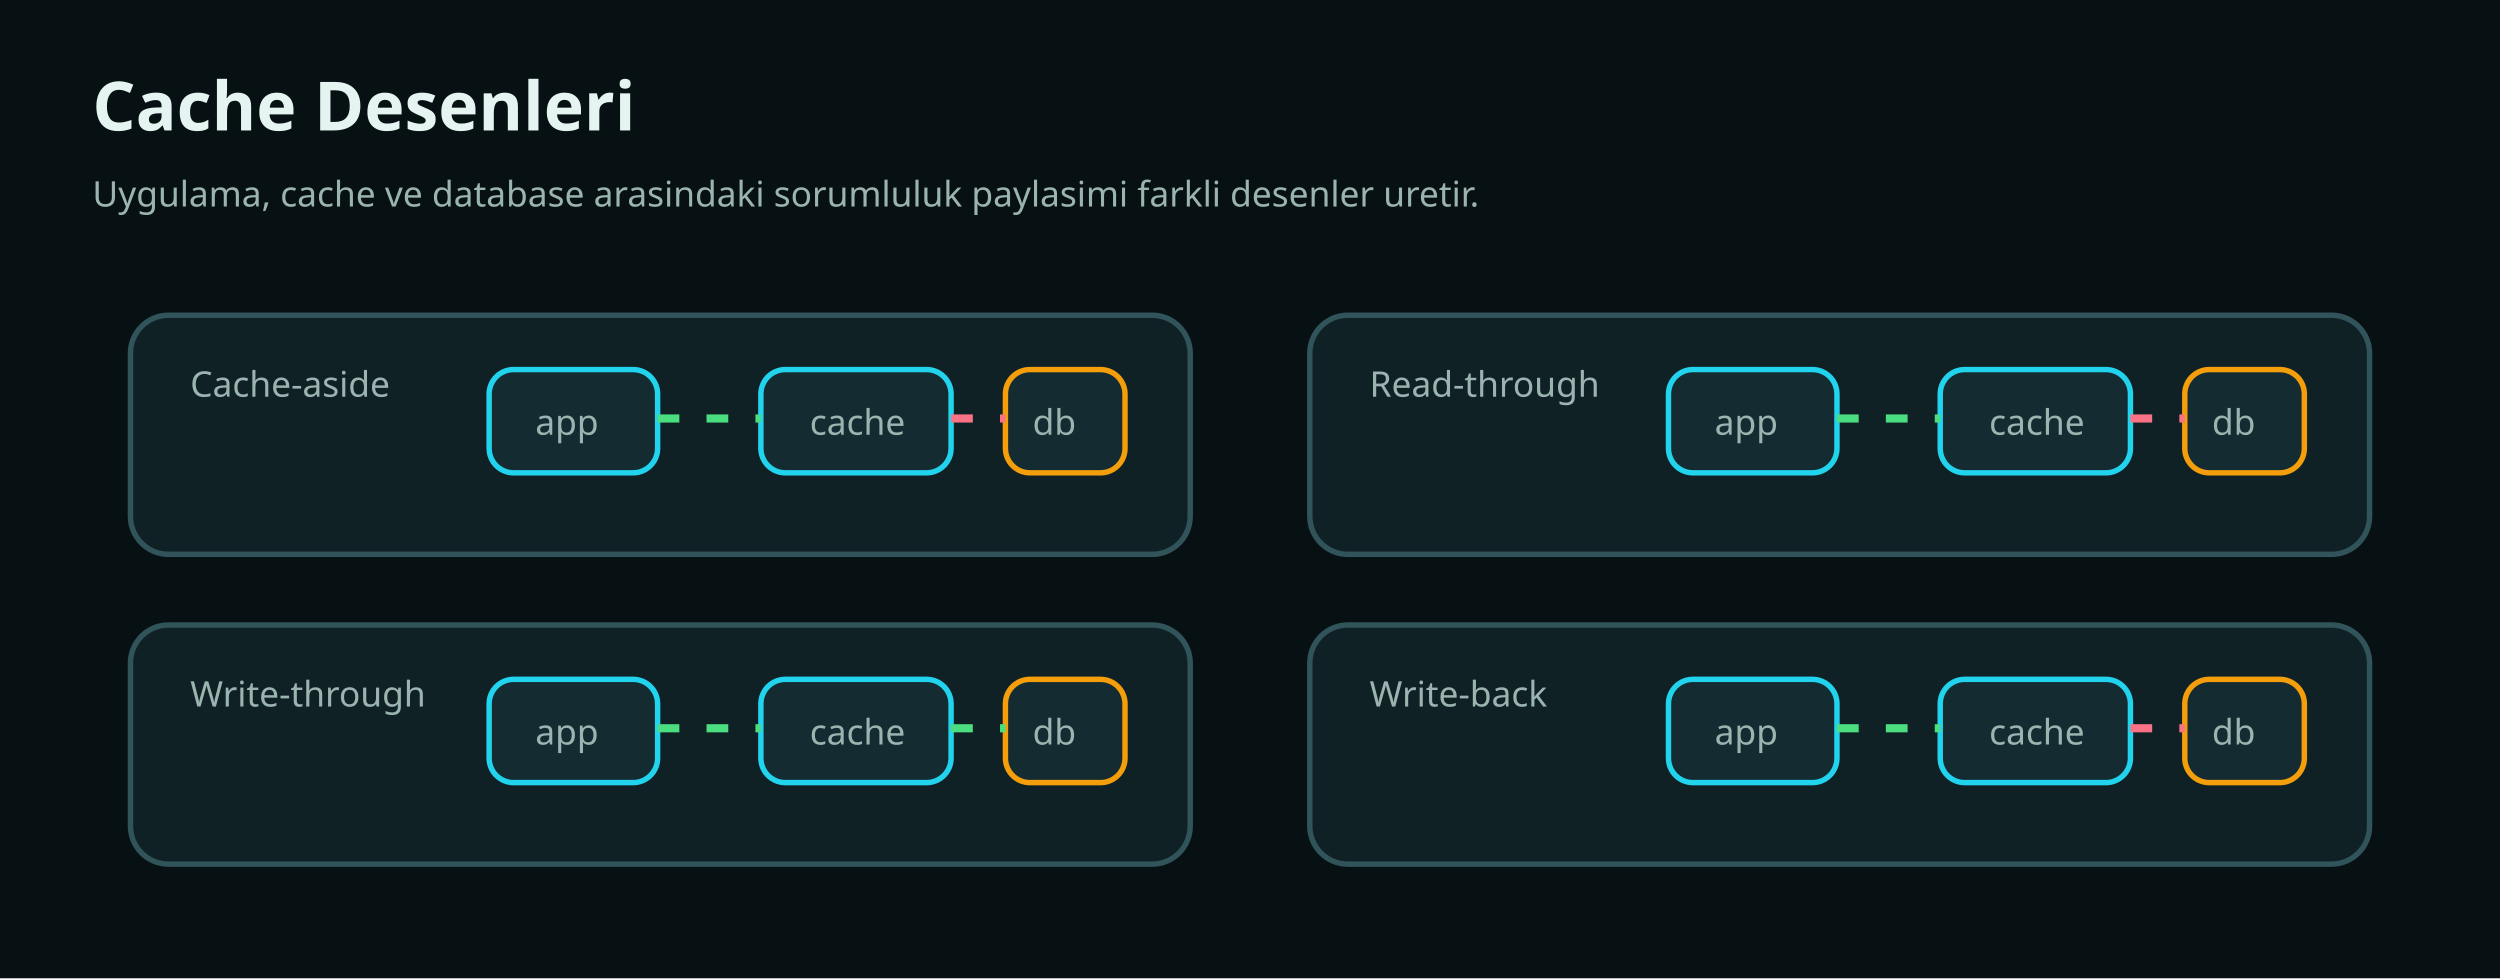
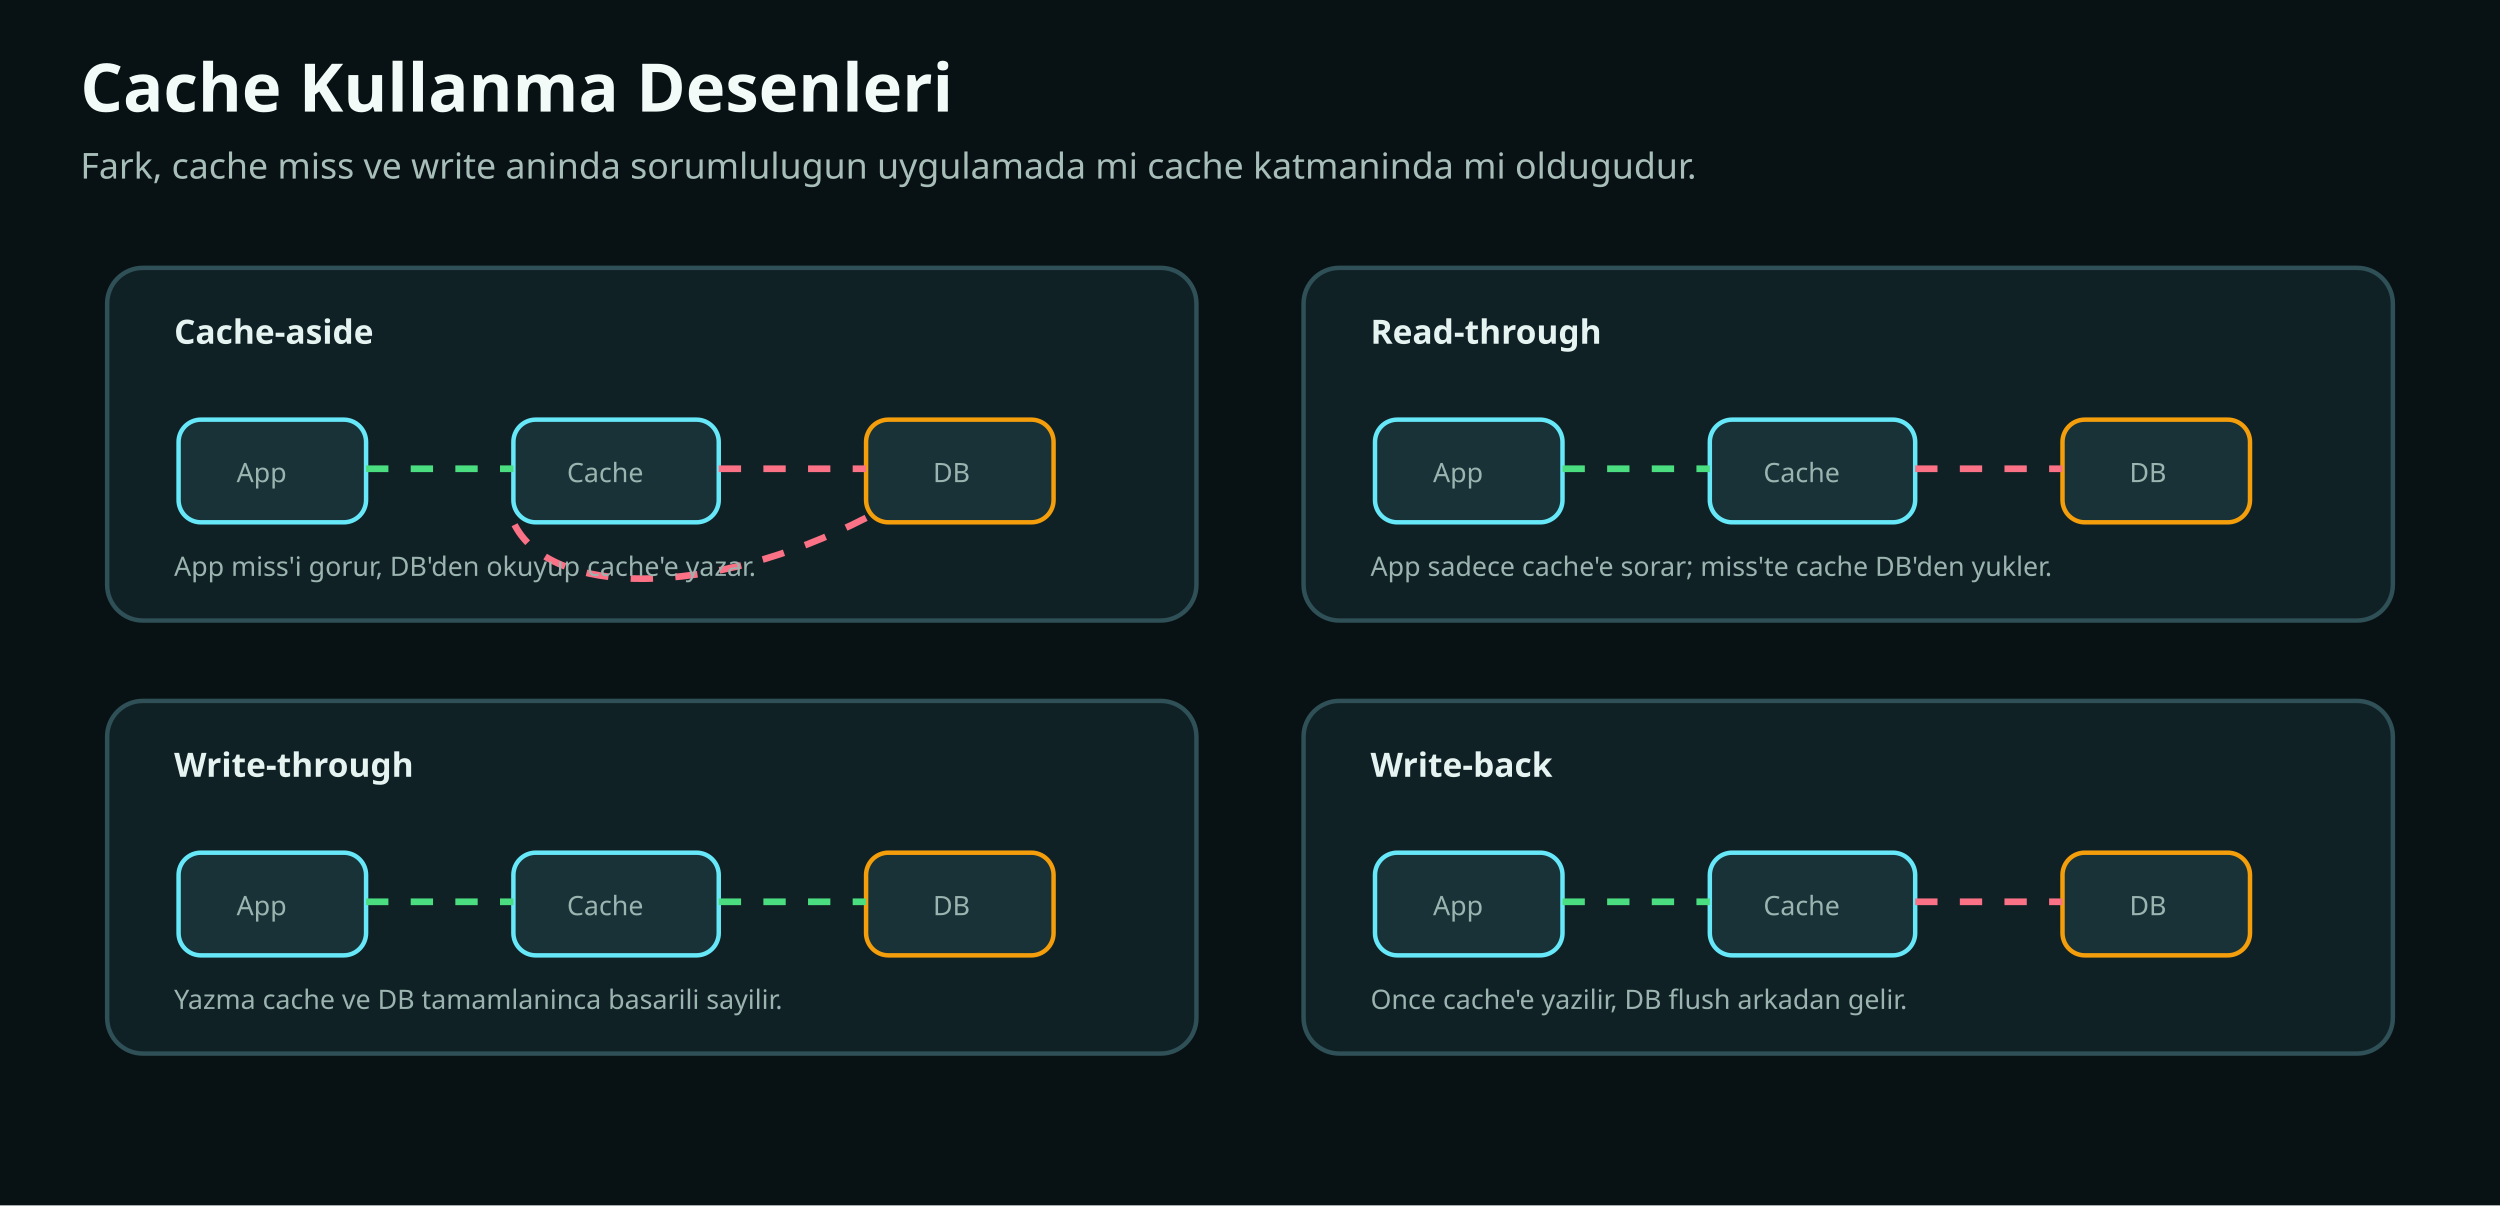
- <svg xmlns="http://www.w3.org/2000/svg" width="920" height="360" viewBox="0 0 920 360" role="img" aria-labelledby="title desc">
+ <svg xmlns="http://www.w3.org/2000/svg" width="1120" height="540" viewBox="0 0 1120 540" role="img" aria-labelledby="title desc">
  <style>
-     .bg{fill:#071013}.t{fill:#e6f4f1;font:700 25px system-ui}.s{fill:#9bb4b0;font:500 13px system-ui}.p{fill:#102126;stroke:#31535a;stroke-width:2;rx:14}.n{fill:#142b31;stroke:#22d3ee;stroke-width:2;rx:9}.db{stroke:#f59e0b}.line{fill:none;stroke:#4ade80;stroke-width:3;stroke-dasharray:8 10;animation:dash 1s linear infinite}.late{stroke:#fb7185;animation-delay:.4s}@keyframes dash{to{stroke-dashoffset:-18}}
+     .bg{fill:#081113}.title{fill:#f2fbf8;font:700 30px system-ui}.sub{fill:#a8beb9;font:500 16px system-ui}.p{fill:#102126;stroke:#2e5056;stroke-width:2;rx:16}.n{fill:#183238;stroke:#67e8f9;stroke-width:2;rx:10}.db{stroke:#f59e0b}.txt{fill:#e6f4f1;font:700 15px system-ui}.muted{fill:#9bb4b0;font:500 12px system-ui}.flow{fill:none;stroke:#4ade80;stroke-width:3;stroke-dasharray:10 10;animation:dash 1.1s linear infinite}.late{stroke:#fb7185;animation-delay:.35s}.note{fill:#142b31;stroke:#3b6a72;stroke-width:1.5;rx:8}@keyframes dash{to{stroke-dashoffset:-20}}
  </style>
-   <rect class="bg" width="920" height="360" />
-   <text class="t" x="34" y="48">Cache Desenleri</text>
-   <text class="s" x="34" y="76">Uygulama, cache ve database arasindaki sorumluluk paylasimi farkli desenler uretir.</text>
-   <rect class="p" x="48" y="116" width="390" height="88" />
-   <text class="s" x="70" y="146">Cache-aside</text>
-   <rect class="n" x="180" y="136" width="62" height="38" />
-   <text class="s" x="197" y="160">app</text>
-   <rect class="n" x="280" y="136" width="70" height="38" />
-   <text class="s" x="298" y="160">cache</text>
-   <rect class="n db" x="370" y="136" width="44" height="38" />
-   <text class="s" x="380" y="160">db</text>
-   <path class="line" d="M242 154 H280" />
-   <path class="line late" d="M350 154 H370" />
-   <rect class="p" x="482" y="116" width="390" height="88" />
-   <text class="s" x="504" y="146">Read-through</text>
-   <rect class="n" x="614" y="136" width="62" height="38" />
-   <text class="s" x="631" y="160">app</text>
-   <rect class="n" x="714" y="136" width="70" height="38" />
-   <text class="s" x="732" y="160">cache</text>
-   <rect class="n db" x="804" y="136" width="44" height="38" />
-   <text class="s" x="814" y="160">db</text>
-   <path class="line" d="M676 154 H714" />
-   <path class="line late" d="M784 154 H804" />
-   <rect class="p" x="48" y="230" width="390" height="88" />
-   <text class="s" x="70" y="260">Write-through</text>
-   <rect class="n" x="180" y="250" width="62" height="38" />
-   <text class="s" x="197" y="274">app</text>
-   <rect class="n" x="280" y="250" width="70" height="38" />
-   <text class="s" x="298" y="274">cache</text>
-   <rect class="n db" x="370" y="250" width="44" height="38" />
-   <text class="s" x="380" y="274">db</text>
-   <path class="line" d="M242 268 H280" />
-   <path class="line" d="M350 268 H370" />
-   <rect class="p" x="482" y="230" width="390" height="88" />
-   <text class="s" x="504" y="260">Write-back</text>
-   <rect class="n" x="614" y="250" width="62" height="38" />
-   <text class="s" x="631" y="274">app</text>
-   <rect class="n" x="714" y="250" width="70" height="38" />
-   <text class="s" x="732" y="274">cache</text>
-   <rect class="n db" x="804" y="250" width="44" height="38" />
-   <text class="s" x="814" y="274">db</text>
-   <path class="line" d="M676 268 H714" />
-   <path class="line late" d="M784 268 H804" />
+   <rect class="bg" width="1120" height="540" />
+   <text class="title" x="36" y="50">Cache Kullanma Desenleri</text>
+   <text class="sub" x="36" y="80">Fark, cache miss ve write aninda sorumlulugun uygulamada mi cache katmaninda mi oldugudur.</text>
+   <rect class="p" x="48" y="120" width="488" height="158" />
+   <text class="txt" x="78" y="154">Cache-aside</text>
+   <rect class="n" x="80" y="188" width="84" height="46" />
+   <text class="muted" x="106" y="216">App</text>
+   <rect class="n" x="230" y="188" width="92" height="46" />
+   <text class="muted" x="254" y="216">Cache</text>
+   <rect class="n db" x="388" y="188" width="84" height="46" />
+   <text class="muted" x="418" y="216">DB</text>
+   <path class="flow" d="M164 210 H230" />
+   <path class="flow late" d="M322 210 H388" />
+   <path class="flow late" d="M388 232 C318 268 246 268 230 234" />
+   <text class="muted" x="78" y="258">App miss'i gorur, DB'den okuyup cache'e yazar.</text>
+   <rect class="p" x="584" y="120" width="488" height="158" />
+   <text class="txt" x="614" y="154">Read-through</text>
+   <rect class="n" x="616" y="188" width="84" height="46" />
+   <text class="muted" x="642" y="216">App</text>
+   <rect class="n" x="766" y="188" width="92" height="46" />
+   <text class="muted" x="790" y="216">Cache</text>
+   <rect class="n db" x="924" y="188" width="84" height="46" />
+   <text class="muted" x="954" y="216">DB</text>
+   <path class="flow" d="M700 210 H766" />
+   <path class="flow late" d="M858 210 H924" />
+   <text class="muted" x="614" y="258">App sadece cache'e sorar; miss'te cache DB'den yukler.</text>
+   <rect class="p" x="48" y="314" width="488" height="158" />
+   <text class="txt" x="78" y="348">Write-through</text>
+   <rect class="n" x="80" y="382" width="84" height="46" />
+   <text class="muted" x="106" y="410">App</text>
+   <rect class="n" x="230" y="382" width="92" height="46" />
+   <text class="muted" x="254" y="410">Cache</text>
+   <rect class="n db" x="388" y="382" width="84" height="46" />
+   <text class="muted" x="418" y="410">DB</text>
+   <path class="flow" d="M164 404 H230" />
+   <path class="flow" d="M322 404 H388" />
+   <text class="muted" x="78" y="452">Yazma cache ve DB tamamlaninca basarili sayilir.</text>
+   <rect class="p" x="584" y="314" width="488" height="158" />
+   <text class="txt" x="614" y="348">Write-back</text>
+   <rect class="n" x="616" y="382" width="84" height="46" />
+   <text class="muted" x="642" y="410">App</text>
+   <rect class="n" x="766" y="382" width="92" height="46" />
+   <text class="muted" x="790" y="410">Cache</text>
+   <rect class="n db" x="924" y="382" width="84" height="46" />
+   <text class="muted" x="954" y="410">DB</text>
+   <path class="flow" d="M700 404 H766" />
+   <path class="flow late" d="M858 404 H924" />
+   <text class="muted" x="614" y="452">Once cache'e yazilir, DB flush arkadan gelir.</text>
</svg>
